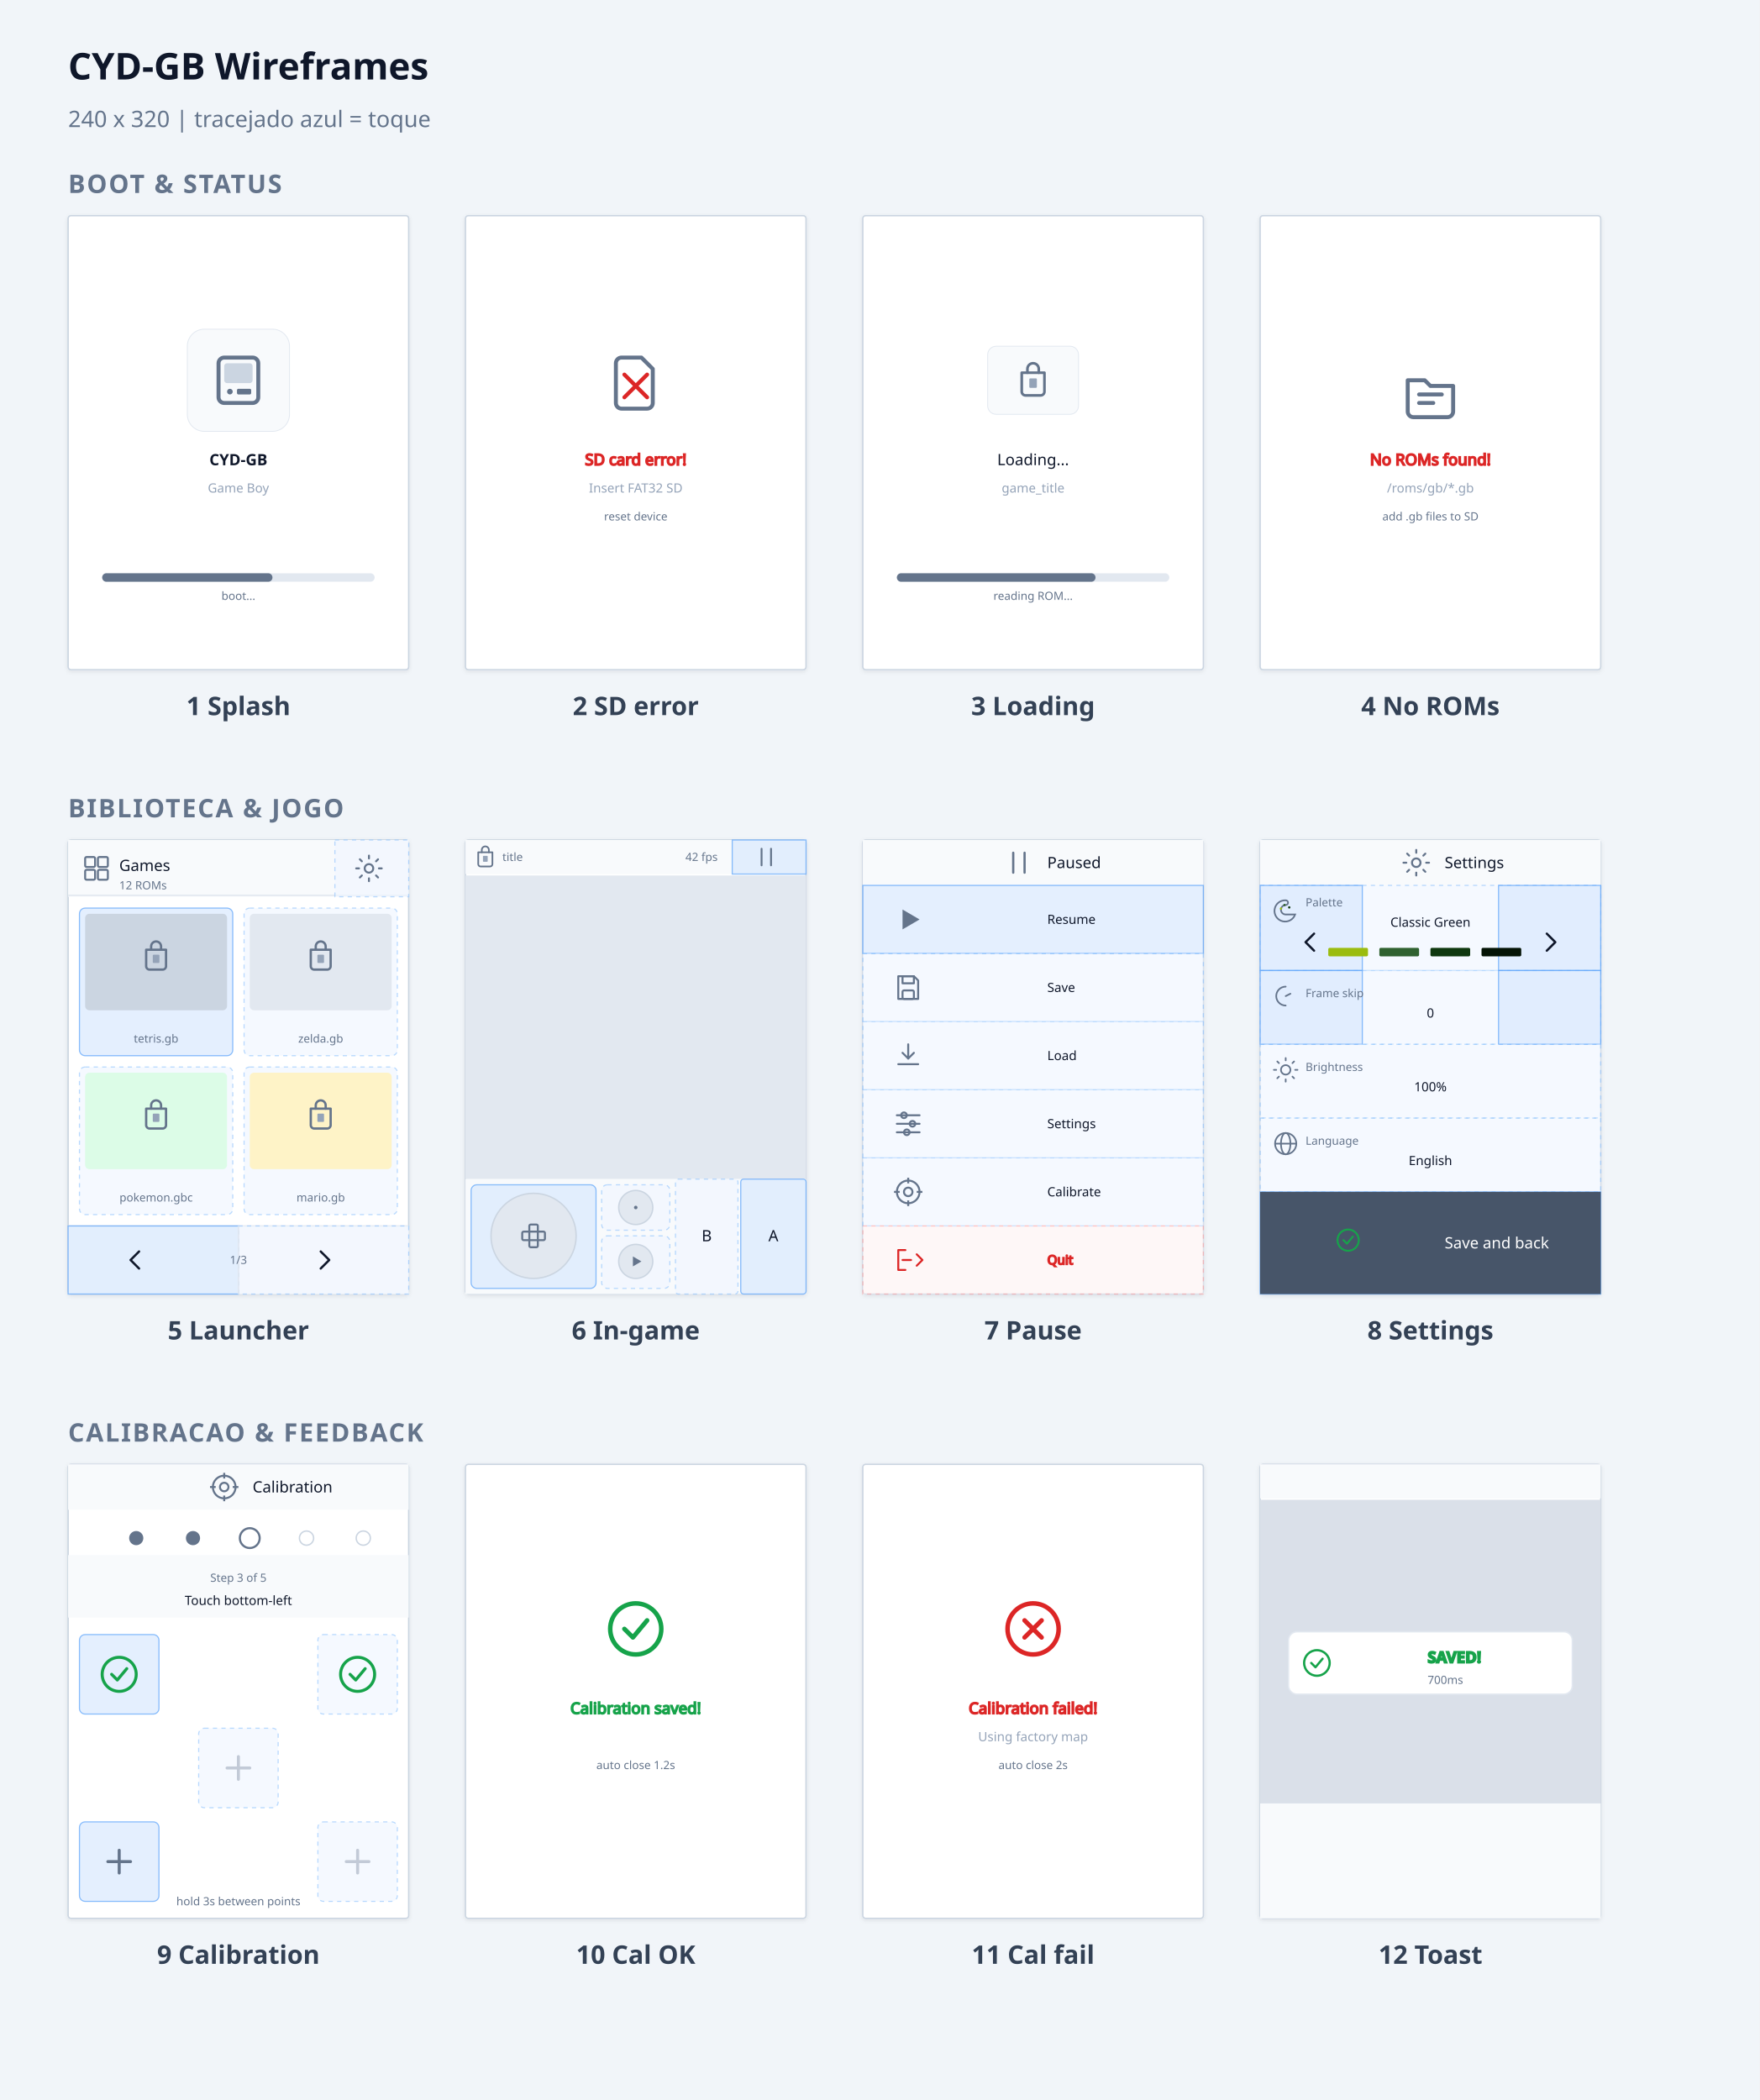
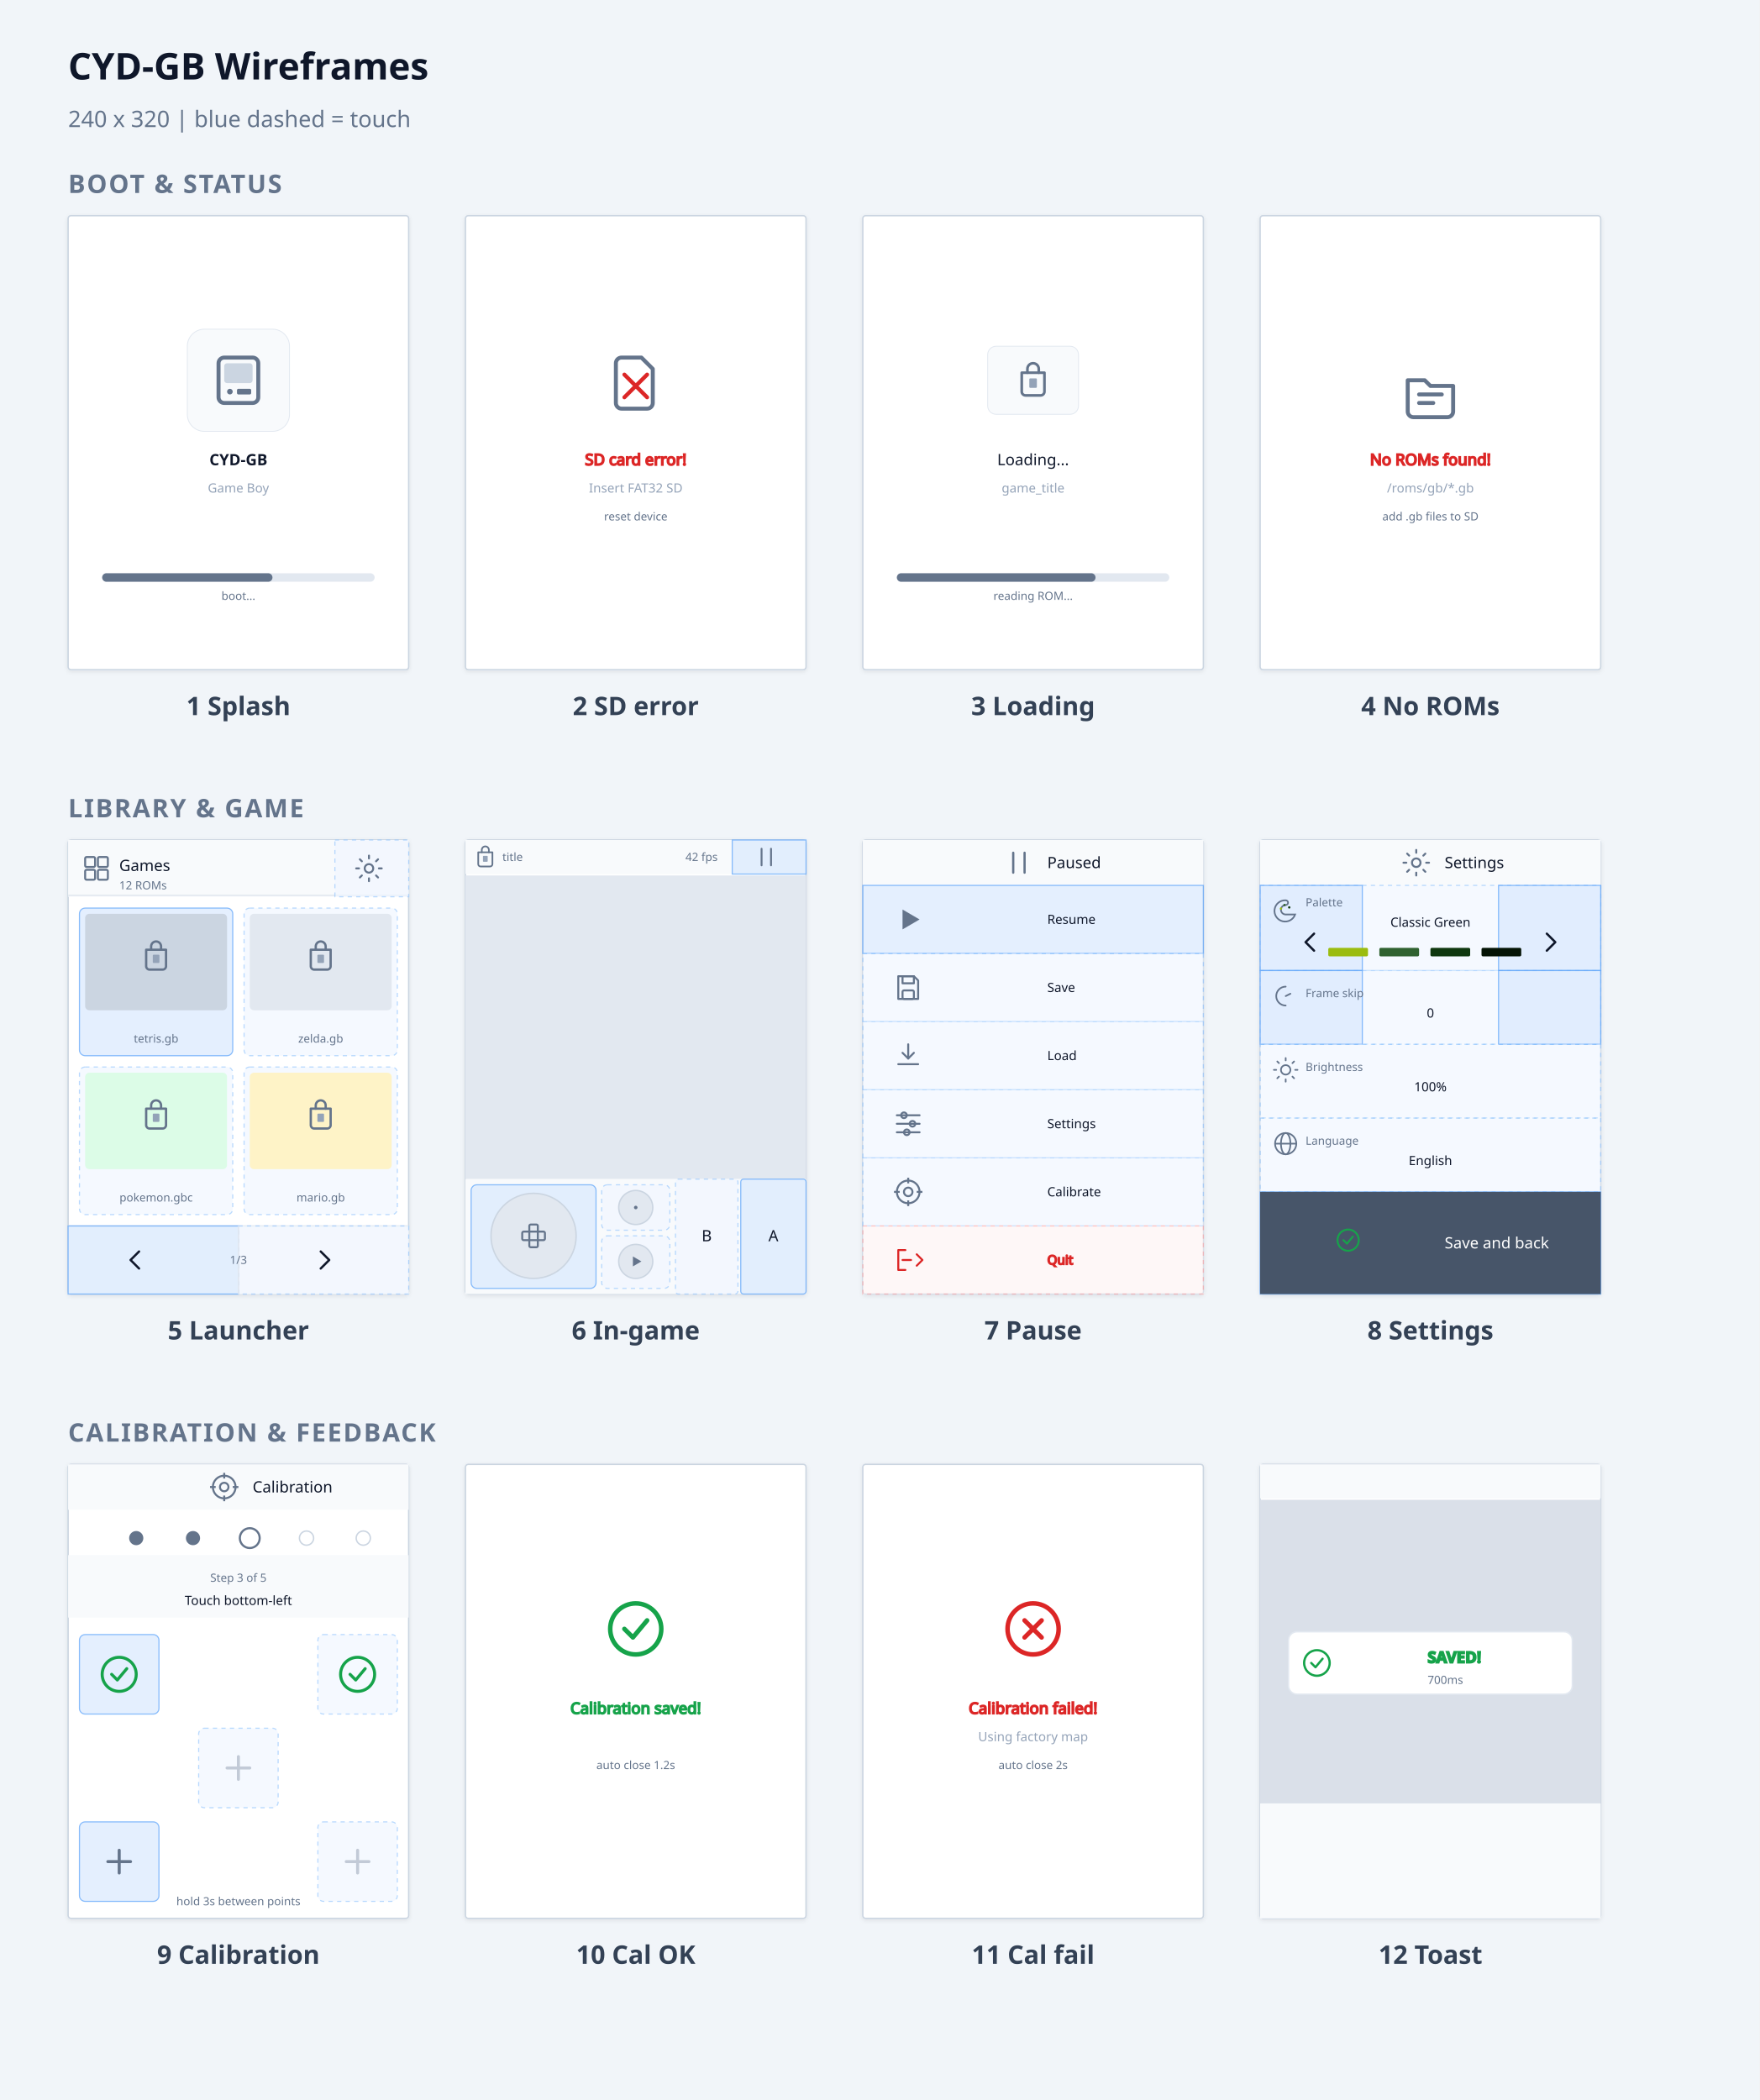
<svg xmlns="http://www.w3.org/2000/svg" viewBox="0 0 620 740" font-family="system-ui, sans-serif" fill="#334155">
  <defs>
    <filter id="sh" x="-6%" y="-3%" width="112%" height="108%">
      <feDropShadow dx="0" dy="1" stdDeviation="1.5" flood-color="#0f172a" flood-opacity="0.08" />
    </filter>
    <style>
      .sheet { fill: #f1f5f9; }
      .phone { fill: #ffffff; stroke: #cbd5e1; stroke-width: 1; filter: url(#sh); }
      .panel { fill: #f8fafc; stroke: #e2e8f0; stroke-width: 0.6; }
      .game { fill: #e2e8f0; }
      .hi { fill: #0f172a; }
      .mute { fill: #94a3b8; }
      .danger { fill: #dc2626; stroke: #dc2626; }
      .ok { fill: #16a34a; stroke: #16a34a; }
      .ico { fill: none; stroke: #64748b; stroke-width: 1.4; stroke-linecap: round; stroke-linejoin: round; }
      .ico-hi { fill: none; stroke: #0f172a; stroke-width: 1.4; stroke-linecap: round; stroke-linejoin: round; }
      .ico-danger { fill: none; stroke: #dc2626; stroke-width: 1.4; stroke-linecap: round; stroke-linejoin: round; }
      .ico-ok { fill: none; stroke: #16a34a; stroke-width: 1.4; stroke-linecap: round; stroke-linejoin: round; }
      .ico-fill { fill: #64748b; stroke: none; }
      .pri { fill: #475569; }
      .t { font-size: 11px; dominant-baseline: middle; }
      .ts { font-size: 9px; dominant-baseline: middle; }
      .lbl { fill: #64748b; font-size: 8px; dominant-baseline: middle; }
      .cap { fill: #334155; font-size: 9px; font-weight: 600; text-anchor: middle; }
      .sec { fill: #64748b; font-size: 9px; font-weight: 600; letter-spacing: 0.06em; }
      .prog { fill: #e2e8f0; }
      .progf { fill: #64748b; }
      .tz { fill: #eff6ff; stroke: #93c5fd; stroke-width: 0.8; stroke-dasharray: 3 3; opacity: 0.65; }
      .tz-hi { fill: #dbeafe; stroke: #60a5fa; stroke-width: 0.8; opacity: 0.75; }
      .tz-bad { fill: #fef2f2; stroke: #fca5a5; stroke-width: 0.8; stroke-dasharray: 3 3; opacity: 0.65; }
    </style>
    <symbol id="ico-gb" viewBox="0 0 24 24" fill="none" stroke="#64748b" stroke-width="1.4" stroke-linecap="round" stroke-linejoin="round">
      <rect x="5" y="4" width="14" height="16" rx="2" />
      <rect x="7" y="6" width="10" height="7" rx="1" fill="#cbd5e1" stroke="none" />
      <circle cx="9" cy="16" r="1" fill="#64748b" stroke="none" />
      <rect x="11.5" y="15" width="5" height="2" rx="0.5" fill="#64748b" stroke="none" />
    </symbol>
    <symbol id="ico-sd" viewBox="0 0 24 24" fill="none" stroke="#64748b" stroke-width="1.4" stroke-linecap="round" stroke-linejoin="round">
      <path d="M7 4h7l4 4v12a2 2 0 0 1-2 2H7a2 2 0 0 1-2-2V6a2 2 0 0 1 2-2z" />
      <line x1="8" y1="10" x2="16" y2="18" stroke="#dc2626" />
      <line x1="16" y1="10" x2="8" y2="18" stroke="#dc2626" />
    </symbol>
    <symbol id="ico-cart" viewBox="0 0 24 24" fill="none" stroke="#64748b" stroke-width="1.4" stroke-linecap="round" stroke-linejoin="round">
      <path d="M6 8h12v10a2 2 0 0 1-2 2H8a2 2 0 0 1-2-2V8z" />
      <path d="M9 8V6a3 3 0 0 1 6 0v2" />
      <rect x="10" y="11" width="4" height="5" rx="0.5" fill="#94a3b8" stroke="none" />
    </symbol>
    <symbol id="ico-folder" viewBox="0 0 24 24" fill="none" stroke="#64748b" stroke-width="1.4" stroke-linecap="round" stroke-linejoin="round">
      <path d="M4 8h6l2 2h8v9a2 2 0 0 1-2 2H6a2 2 0 0 1-2-2V8z" />
      <line x1="8" y1="13" x2="16" y2="13" />
      <line x1="8" y1="16" x2="13" y2="16" />
    </symbol>
    <symbol id="ico-gear" viewBox="0 0 24 24" fill="none" stroke="#64748b" stroke-width="1.4" stroke-linecap="round">
      <circle cx="12" cy="12" r="3" />
      <path d="M12 3v2M12 19v2M3 12h2M19 12h2M5.6 5.6l1.4 1.4M17 17l1.4 1.4M5.6 18.4l1.4-1.4M17 7l1.4-1.4" />
    </symbol>
    <symbol id="ico-grid" viewBox="0 0 24 24" fill="none" stroke="#64748b" stroke-width="1.4">
      <rect x="4" y="4" width="7" height="7" rx="1" />
      <rect x="13" y="4" width="7" height="7" rx="1" />
      <rect x="4" y="13" width="7" height="7" rx="1" />
      <rect x="13" y="13" width="7" height="7" rx="1" />
    </symbol>
    <symbol id="ico-chev-l" viewBox="0 0 24 24" fill="none" stroke="#0f172a" stroke-width="1.6" stroke-linecap="round" stroke-linejoin="round">
      <path d="M14 6l-6 6 6 6" />
    </symbol>
    <symbol id="ico-chev-r" viewBox="0 0 24 24" fill="none" stroke="#0f172a" stroke-width="1.6" stroke-linecap="round" stroke-linejoin="round">
      <path d="M10 6l6 6-6 6" />
    </symbol>
    <symbol id="ico-pause" viewBox="0 0 24 24" fill="none" stroke="#64748b" stroke-width="1.6" stroke-linecap="round">
      <line x1="8" y1="5" x2="8" y2="19" />
      <line x1="16" y1="5" x2="16" y2="19" />
    </symbol>
    <symbol id="ico-play" viewBox="0 0 24 24" fill="#64748b" stroke="none">
      <path d="M8 5l12 7-12 7V5z" />
    </symbol>
    <symbol id="ico-save" viewBox="0 0 24 24" fill="none" stroke="#64748b" stroke-width="1.4" stroke-linejoin="round">
      <path d="M5 4h11l3 3v13H5V4z" />
      <rect x="8" y="4" width="8" height="5" />
      <rect x="8" y="14" width="8" height="6" rx="1" />
    </symbol>
    <symbol id="ico-load" viewBox="0 0 24 24" fill="none" stroke="#64748b" stroke-width="1.4" stroke-linecap="round" stroke-linejoin="round">
      <path d="M12 4v10" />
      <path d="M8 10l4 4 4-4" />
      <path d="M5 18h14" />
    </symbol>
    <symbol id="ico-sliders" viewBox="0 0 24 24" fill="none" stroke="#64748b" stroke-width="1.4" stroke-linecap="round">
      <line x1="4" y1="6" x2="20" y2="6" />
      <line x1="4" y1="12" x2="20" y2="12" />
      <line x1="4" y1="18" x2="20" y2="18" />
      <circle cx="9" cy="6" r="2" />
      <circle cx="15" cy="12" r="2" />
      <circle cx="11" cy="18" r="2" />
    </symbol>
    <symbol id="ico-target" viewBox="0 0 24 24" fill="none" stroke="#64748b" stroke-width="1.4">
      <circle cx="12" cy="12" r="8" />
      <circle cx="12" cy="12" r="3" />
      <line x1="12" y1="2" x2="12" y2="6" />
      <line x1="12" y1="18" x2="12" y2="22" />
      <line x1="2" y1="12" x2="6" y2="12" />
      <line x1="18" y1="12" x2="22" y2="12" />
    </symbol>
    <symbol id="ico-exit" viewBox="0 0 24 24" fill="none" stroke="#dc2626" stroke-width="1.4" stroke-linecap="round" stroke-linejoin="round">
      <path d="M10 5H5v14h5" />
      <path d="M14 12H8" />
      <path d="M18 8l4 4-4 4" />
    </symbol>
    <symbol id="ico-palette" viewBox="0 0 24 24" fill="none" stroke="#64748b" stroke-width="1.4">
      <path d="M12 3a9 9 0 1 0 8 12H12a4 4 0 0 1 0-8 1 1 0 0 0 0-4z" />
      <circle cx="8" cy="10" r="1" fill="#9bbc0f" stroke="none" />
      <circle cx="11" cy="7" r="1" fill="#306230" stroke="none" />
      <circle cx="15" cy="9" r="1" fill="#0f380f" stroke="none" />
    </symbol>
    <symbol id="ico-speed" viewBox="0 0 24 24" fill="none" stroke="#64748b" stroke-width="1.4" stroke-linecap="round">
      <path d="M12 4a8 8 0 1 0 0 16" />
      <path d="M12 12l4-2" />
    </symbol>
    <symbol id="ico-sun" viewBox="0 0 24 24" fill="none" stroke="#64748b" stroke-width="1.4" stroke-linecap="round">
      <circle cx="12" cy="12" r="4" />
      <path d="M12 2v2M12 20v2M2 12h2M20 12h2M4.9 4.9l1.4 1.4M17.7 17.7l1.4 1.4M4.9 19.1l1.4-1.4M17.7 6.3l1.4-1.4" />
    </symbol>
    <symbol id="ico-globe" viewBox="0 0 24 24" fill="none" stroke="#64748b" stroke-width="1.4">
      <circle cx="12" cy="12" r="9" />
      <ellipse cx="12" cy="12" rx="4" ry="9" />
      <line x1="3" y1="12" x2="21" y2="12" />
    </symbol>
    <symbol id="ico-check" viewBox="0 0 24 24" fill="none" stroke="#16a34a" stroke-width="1.6" stroke-linecap="round" stroke-linejoin="round">
      <circle cx="12" cy="12" r="9" />
      <path d="M8 12l3 3 5-6" />
    </symbol>
    <symbol id="ico-x" viewBox="0 0 24 24" fill="none" stroke="#dc2626" stroke-width="1.6" stroke-linecap="round">
      <circle cx="12" cy="12" r="9" />
      <path d="M9 9l6 6M15 9l-6 6" />
    </symbol>
    <symbol id="ico-dpad" viewBox="0 0 24 24" fill="none" stroke="#64748b" stroke-width="1.4">
      <rect x="9" y="4" width="6" height="16" rx="1" />
      <rect x="4" y="9" width="16" height="6" rx="1" />
    </symbol>
    <symbol id="ico-dot" viewBox="0 0 24 24">
      <circle cx="12" cy="12" r="2.5" fill="#64748b" />
    </symbol>
    <symbol id="ico-cross" viewBox="0 0 24 24" fill="none" stroke="#64748b" stroke-width="1.6" stroke-linecap="round">
      <line x1="12" y1="6" x2="12" y2="18" />
      <line x1="6" y1="12" x2="18" y2="12" />
    </symbol>
  </defs>
  <rect width="620" height="740" class="sheet" />
  <text x="24" y="28" class="hi" font-size="13" font-weight="700">CYD-GB Wireframes</text>
-   <text x="24" y="42" class="lbl" font-size="9">240 x 320 | tracejado azul = toque</text>
+   <text x="24" y="42" class="lbl" font-size="9">240 x 320 | blue dashed = touch</text>
  <text x="24" y="68" class="sec">BOOT &amp; STATUS</text>
  <g transform="translate(24,76) scale(0.5)">
    <rect class="phone" width="240" height="320" rx="2" />
    <rect class="panel" x="84" y="80" width="72" height="72" rx="12" />
    <use href="#ico-gb" x="96" y="92" width="48" height="48" />
    <text x="120" y="172" class="t hi" text-anchor="middle" font-weight="600">CYD-GB</text>
    <text x="120" y="192" class="ts mute" text-anchor="middle">Game Boy</text>
    <rect class="prog" x="24" y="252" width="192" height="6" rx="3" />
    <rect class="progf" x="24" y="252" width="120" height="6" rx="3" />
    <text x="120" y="268" class="lbl" text-anchor="middle">boot...</text>
  </g>
  <text x="84" y="252" class="cap">1 Splash</text>
  <g transform="translate(164,76) scale(0.5)">
    <rect class="phone" width="240" height="320" rx="2" />
    <use href="#ico-sd" x="96" y="92" width="48" height="48" />
    <text x="120" y="172" class="t danger" text-anchor="middle">SD card error!</text>
    <text x="120" y="192" class="ts mute" text-anchor="middle">Insert FAT32 SD</text>
    <text x="120" y="212" class="lbl" text-anchor="middle">reset device</text>
  </g>
  <text x="224" y="252" class="cap">2 SD error</text>
  <g transform="translate(304,76) scale(0.5)">
    <rect class="phone" width="240" height="320" rx="2" />
    <rect class="panel" x="88" y="92" width="64" height="48" rx="6" />
    <use href="#ico-cart" x="100" y="100" width="40" height="32" />
    <text x="120" y="172" class="t hi" text-anchor="middle">Loading...</text>
    <text x="120" y="192" class="ts mute" text-anchor="middle">game_title</text>
    <rect class="prog" x="24" y="252" width="192" height="6" rx="3" />
    <rect class="progf" x="24" y="252" width="140" height="6" rx="3" />
    <text x="120" y="268" class="lbl" text-anchor="middle">reading ROM...</text>
  </g>
  <text x="364" y="252" class="cap">3 Loading</text>
  <g transform="translate(444,76) scale(0.5)">
    <rect class="phone" width="240" height="320" rx="2" />
    <use href="#ico-folder" x="96" y="100" width="48" height="48" />
    <text x="120" y="172" class="t danger" text-anchor="middle">No ROMs found!</text>
    <text x="120" y="192" class="ts mute" text-anchor="middle">/roms/gb/*.gb</text>
    <text x="120" y="212" class="lbl" text-anchor="middle">add .gb files to SD</text>
  </g>
  <text x="504" y="252" class="cap">4 No ROMs</text>
-   <text x="24" y="288" class="sec">BIBLIOTECA &amp; JOGO</text>
+   <text x="24" y="288" class="sec">LIBRARY &amp; GAME</text>
  <g transform="translate(24,296) scale(0.5)">
    <rect class="phone" width="240" height="320" rx="2" />
    <rect fill="#f8fafc" x="0" y="0" width="240" height="40" />
    <line x1="0" y1="39" x2="240" y2="39" stroke="#e2e8f0" />
    <use href="#ico-grid" x="8" y="8" width="24" height="24" />
    <text x="36" y="18" class="t hi">Games</text>
    <text x="36" y="32" class="lbl">12 ROMs</text>
    <rect class="tz" x="188" y="0" width="52" height="40" />
    <use href="#ico-gear" x="200" y="8" width="24" height="24" />
    <rect class="tz-hi" x="8" y="48" width="108" height="104" rx="4" />
    <rect fill="#cbd5e1" x="12" y="52" width="100" height="68" rx="3" />
    <use href="#ico-cart" x="44" y="68" width="36" height="28" />
    <text x="62" y="140" class="lbl" text-anchor="middle">tetris.gb</text>
    <rect class="tz" x="124" y="48" width="108" height="104" rx="4" />
    <rect fill="#e2e8f0" x="128" y="52" width="100" height="68" rx="3" />
    <use href="#ico-cart" x="160" y="68" width="36" height="28" />
    <text x="178" y="140" class="lbl" text-anchor="middle">zelda.gb</text>
    <rect class="tz" x="8" y="160" width="108" height="104" rx="4" />
    <rect fill="#dcfce7" x="12" y="164" width="100" height="68" rx="3" />
    <use href="#ico-cart" x="44" y="180" width="36" height="28" />
    <text x="62" y="252" class="lbl" text-anchor="middle">pokemon.gbc</text>
    <rect class="tz" x="124" y="160" width="108" height="104" rx="4" />
    <rect fill="#fef3c7" x="128" y="164" width="100" height="68" rx="3" />
    <use href="#ico-cart" x="160" y="180" width="36" height="28" />
    <text x="178" y="252" class="lbl" text-anchor="middle">mario.gb</text>
    <rect fill="#f8fafc" x="0" y="272" width="240" height="48" />
    <line x1="0" y1="272" x2="240" y2="272" stroke="#e2e8f0" />
    <rect class="tz-hi" x="0" y="272" width="120" height="48" />
    <rect class="tz" x="120" y="272" width="120" height="48" />
    <line x1="120" y1="272" x2="120" y2="320" stroke="#e2e8f0" />
    <use href="#ico-chev-l" x="36" y="284" width="24" height="24" />
    <text x="120" y="296" class="lbl" text-anchor="middle">1/3</text>
    <use href="#ico-chev-r" x="168" y="284" width="24" height="24" />
  </g>
  <text x="84" y="472" class="cap">5 Launcher</text>
  <g transform="translate(164,296) scale(0.5)">
    <rect class="phone" width="240" height="320" rx="2" />
    <rect fill="#f8fafc" x="0" y="0" width="240" height="24" />
    <use href="#ico-cart" x="4" y="2" width="20" height="20" />
    <text x="26" y="12" class="lbl">title</text>
    <text x="155" y="12" class="lbl">42 fps</text>
    <rect class="tz-hi" x="188" y="0" width="52" height="24" />
    <use href="#ico-pause" x="202" y="2" width="20" height="20" />
    <rect class="game" x="0" y="25" width="240" height="214" />
    <rect fill="#f8fafc" x="0" y="239" width="240" height="81" />
    <rect class="tz-hi" x="4" y="243" width="88" height="73" rx="4" />
    <circle fill="#e2e8f0" cx="48" cy="279" r="30" stroke="#cbd5e1" />
    <use href="#ico-dpad" x="36" y="267" width="24" height="24" />
    <rect class="tz" x="96" y="243" width="48" height="32" rx="4" />
    <circle fill="#e2e8f0" cx="120" cy="259" r="12" stroke="#cbd5e1" />
    <use href="#ico-dot" x="114" y="253" width="12" height="12" />
    <rect class="tz" x="96" y="279" width="48" height="37" rx="4" />
    <circle fill="#e2e8f0" cx="120" cy="297" r="12" stroke="#cbd5e1" />
    <use href="#ico-play" x="114" y="291" width="12" height="12" />
    <rect class="tz" x="148" y="239" width="44" height="81" rx="2" />
    <text x="170" y="279" class="t hi" text-anchor="middle">B</text>
    <rect class="tz-hi" x="194" y="239" width="46" height="81" rx="2" />
    <text x="217" y="279" class="t hi" text-anchor="middle">A</text>
  </g>
  <text x="224" y="472" class="cap">6 In-game</text>
  <g transform="translate(304,296) scale(0.5)">
    <rect class="phone" width="240" height="320" rx="2" />
    <rect fill="#f8fafc" x="0" y="0" width="240" height="32" />
    <use href="#ico-pause" x="98" y="4" width="24" height="24" />
    <text x="130" y="16" class="t hi">Paused</text>
    <rect class="tz-hi" x="0" y="32" width="240" height="48" />
    <use href="#ico-play" x="20" y="44" width="24" height="24" />
    <text x="130" y="56" class="ts hi">Resume</text>
    <rect class="tz" x="0" y="80" width="240" height="48" />
    <use href="#ico-save" x="20" y="92" width="24" height="24" />
    <text x="130" y="104" class="ts hi">Save</text>
    <rect class="tz" x="0" y="128" width="240" height="48" />
    <use href="#ico-load" x="20" y="140" width="24" height="24" />
    <text x="130" y="152" class="ts hi">Load</text>
    <rect class="tz" x="0" y="176" width="240" height="48" />
    <use href="#ico-sliders" x="20" y="188" width="24" height="24" />
    <text x="130" y="200" class="ts hi">Settings</text>
    <rect class="tz" x="0" y="224" width="240" height="48" />
    <use href="#ico-target" x="20" y="236" width="24" height="24" />
    <text x="130" y="248" class="ts hi">Calibrate</text>
    <rect class="tz-bad" x="0" y="272" width="240" height="48" />
    <use href="#ico-exit" x="20" y="284" width="24" height="24" />
    <text x="130" y="296" class="ts danger">Quit</text>
  </g>
  <text x="364" y="472" class="cap">7 Pause</text>
  <g transform="translate(444,296) scale(0.5)">
    <rect class="phone" width="240" height="320" rx="2" />
    <rect fill="#f8fafc" x="0" y="0" width="240" height="32" />
    <use href="#ico-gear" x="98" y="4" width="24" height="24" />
    <text x="130" y="16" class="t hi">Settings</text>
    <rect class="tz" x="0" y="32" width="240" height="60" />
    <rect class="tz-hi" x="0" y="32" width="72" height="60" />
    <rect class="tz-hi" x="168" y="32" width="72" height="60" />
    <use href="#ico-palette" x="8" y="40" width="20" height="20" />
    <text x="32" y="44" class="lbl">Palette</text>
    <text x="120" y="58" class="ts hi" text-anchor="middle">Classic Green</text>
    <use href="#ico-chev-l" x="24" y="60" width="24" height="24" />
    <use href="#ico-chev-r" x="192" y="60" width="24" height="24" />
    <rect fill="#9bbc0f" x="48" y="76" width="28" height="6" rx="1" />
    <rect fill="#306230" x="84" y="76" width="28" height="6" rx="1" />
    <rect fill="#0f380f" x="120" y="76" width="28" height="6" rx="1" />
    <rect fill="#051405" x="156" y="76" width="28" height="6" rx="1" />
    <rect class="tz" x="0" y="92" width="240" height="52" />
    <rect class="tz-hi" x="0" y="92" width="72" height="52" />
    <rect class="tz-hi" x="168" y="92" width="72" height="52" />
    <use href="#ico-speed" x="8" y="100" width="20" height="20" />
    <text x="32" y="108" class="lbl">Frame skip</text>
    <text x="120" y="122" class="ts hi" text-anchor="middle">0</text>
    <rect class="tz" x="0" y="144" width="240" height="52" />
    <use href="#ico-sun" x="8" y="152" width="20" height="20" />
    <text x="32" y="160" class="lbl">Brightness</text>
    <text x="120" y="174" class="ts hi" text-anchor="middle">100%</text>
    <rect class="tz" x="0" y="196" width="240" height="52" />
    <use href="#ico-globe" x="8" y="204" width="20" height="20" />
    <text x="32" y="212" class="lbl">Language</text>
    <text x="120" y="226" class="ts hi" text-anchor="middle">English</text>
    <rect class="tz-hi" x="0" y="248" width="240" height="72" />
    <rect class="pri" x="0" y="248" width="240" height="72" fill="#475569" />
    <use href="#ico-check" x="52" y="272" width="20" height="20" />
    <text x="130" y="284" class="t" fill="#fff">Save and back</text>
  </g>
  <text x="504" y="472" class="cap">8 Settings</text>
-   <text x="24" y="508" class="sec">CALIBRACAO &amp; FEEDBACK</text>
+   <text x="24" y="508" class="sec">CALIBRATION &amp; FEEDBACK</text>
  <g transform="translate(24,516) scale(0.5)">
    <rect class="phone" width="240" height="320" rx="2" />
    <rect fill="#f8fafc" x="0" y="0" width="240" height="32" />
    <use href="#ico-target" x="98" y="4" width="24" height="24" />
    <text x="130" y="16" class="t hi">Calibration</text>
    <circle cx="48" cy="52" r="5" fill="#64748b" />
    <circle cx="88" cy="52" r="5" fill="#64748b" />
    <circle cx="128" cy="52" r="7" fill="none" stroke="#64748b" stroke-width="1.5" />
    <circle cx="168" cy="52" r="5" fill="none" stroke="#cbd5e1" />
    <circle cx="208" cy="52" r="5" fill="none" stroke="#cbd5e1" />
    <rect fill="#f8fafc" x="0" y="64" width="240" height="44" />
    <text x="120" y="80" class="lbl" text-anchor="middle">Step 3 of 5</text>
    <text x="120" y="96" class="ts hi" text-anchor="middle">Touch bottom-left</text>
    <rect class="tz-hi" x="8" y="120" width="56" height="56" rx="4" />
    <use href="#ico-check" x="20" y="132" width="32" height="32" />
    <rect class="tz" x="176" y="120" width="56" height="56" rx="4" />
    <use href="#ico-check" x="188" y="132" width="32" height="32" />
    <rect class="tz-hi" x="8" y="252" width="56" height="56" rx="4" />
    <use href="#ico-cross" x="20" y="264" width="32" height="32" />
    <rect class="tz" x="176" y="252" width="56" height="56" rx="4" />
    <use href="#ico-cross" x="188" y="264" width="32" height="32" opacity="0.35" />
    <rect class="tz" x="92" y="186" width="56" height="56" rx="4" />
    <use href="#ico-cross" x="104" y="198" width="32" height="32" opacity="0.35" />
    <text x="120" y="308" class="lbl" text-anchor="middle">hold 3s between points</text>
  </g>
  <text x="84" y="692" class="cap">9 Calibration</text>
  <g transform="translate(164,516) scale(0.5)">
    <rect class="phone" width="240" height="320" rx="2" />
    <use href="#ico-check" x="96" y="92" width="48" height="48" />
    <text x="120" y="172" class="t ok" text-anchor="middle">Calibration saved!</text>
    <text x="120" y="212" class="lbl" text-anchor="middle">auto close 1.2s</text>
  </g>
  <text x="224" y="692" class="cap">10 Cal OK</text>
  <g transform="translate(304,516) scale(0.5)">
    <rect class="phone" width="240" height="320" rx="2" />
    <use href="#ico-x" x="96" y="92" width="48" height="48" />
    <text x="120" y="172" class="t danger" text-anchor="middle">Calibration failed!</text>
    <text x="120" y="192" class="ts mute" text-anchor="middle">Using factory map</text>
    <text x="120" y="212" class="lbl" text-anchor="middle">auto close 2s</text>
  </g>
  <text x="364" y="692" class="cap">11 Cal fail</text>
  <g transform="translate(444,516) scale(0.5)">
    <rect class="phone" width="240" height="320" rx="2" />
    <rect fill="#f8fafc" x="0" y="0" width="240" height="24" />
    <rect class="game" x="0" y="25" width="240" height="214" />
    <rect fill="#f8fafc" x="0" y="239" width="240" height="81" />
    <rect fill="#0f172a" opacity="0.04" x="0" y="25" width="240" height="214" />
    <rect fill="#ffffff" x="20" y="118" width="200" height="44" rx="6" stroke="#e2e8f0" />
    <use href="#ico-check" x="28" y="128" width="24" height="24" />
    <text x="118" y="136" class="t ok" font-weight="600">SAVED!</text>
    <text x="118" y="152" class="lbl">700ms</text>
  </g>
  <text x="504" y="692" class="cap">12 Toast</text>
</svg>
